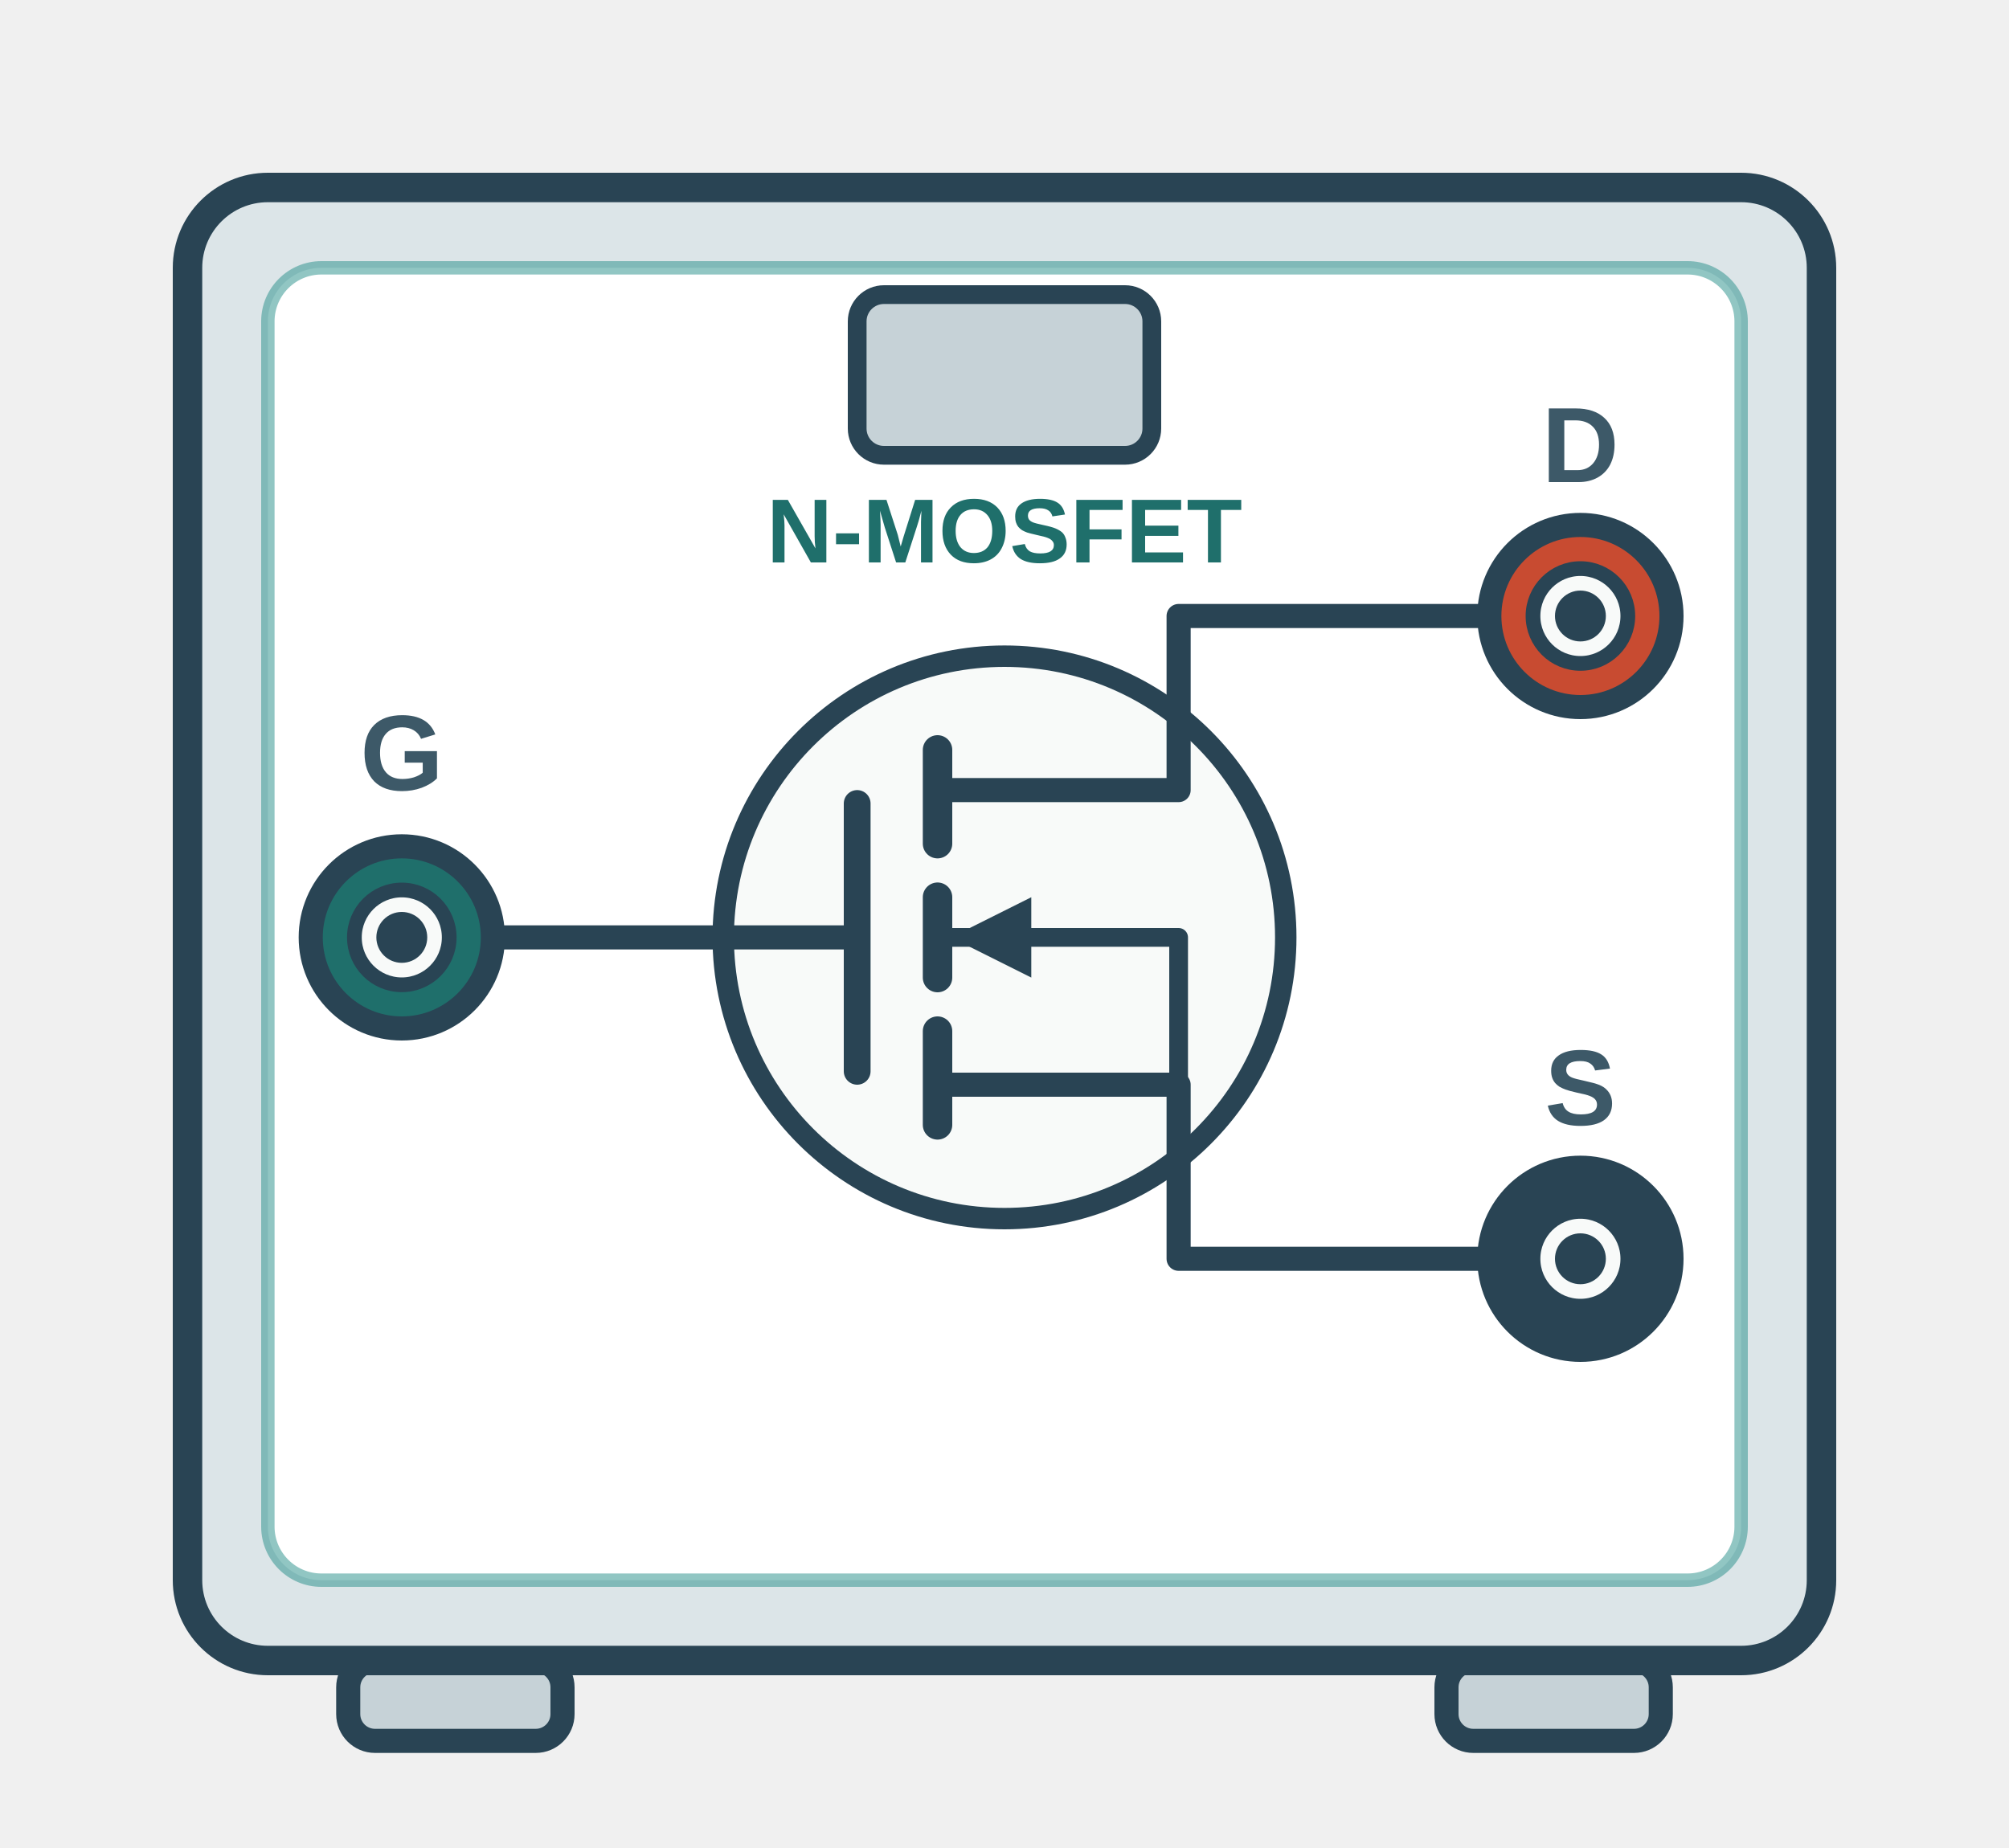
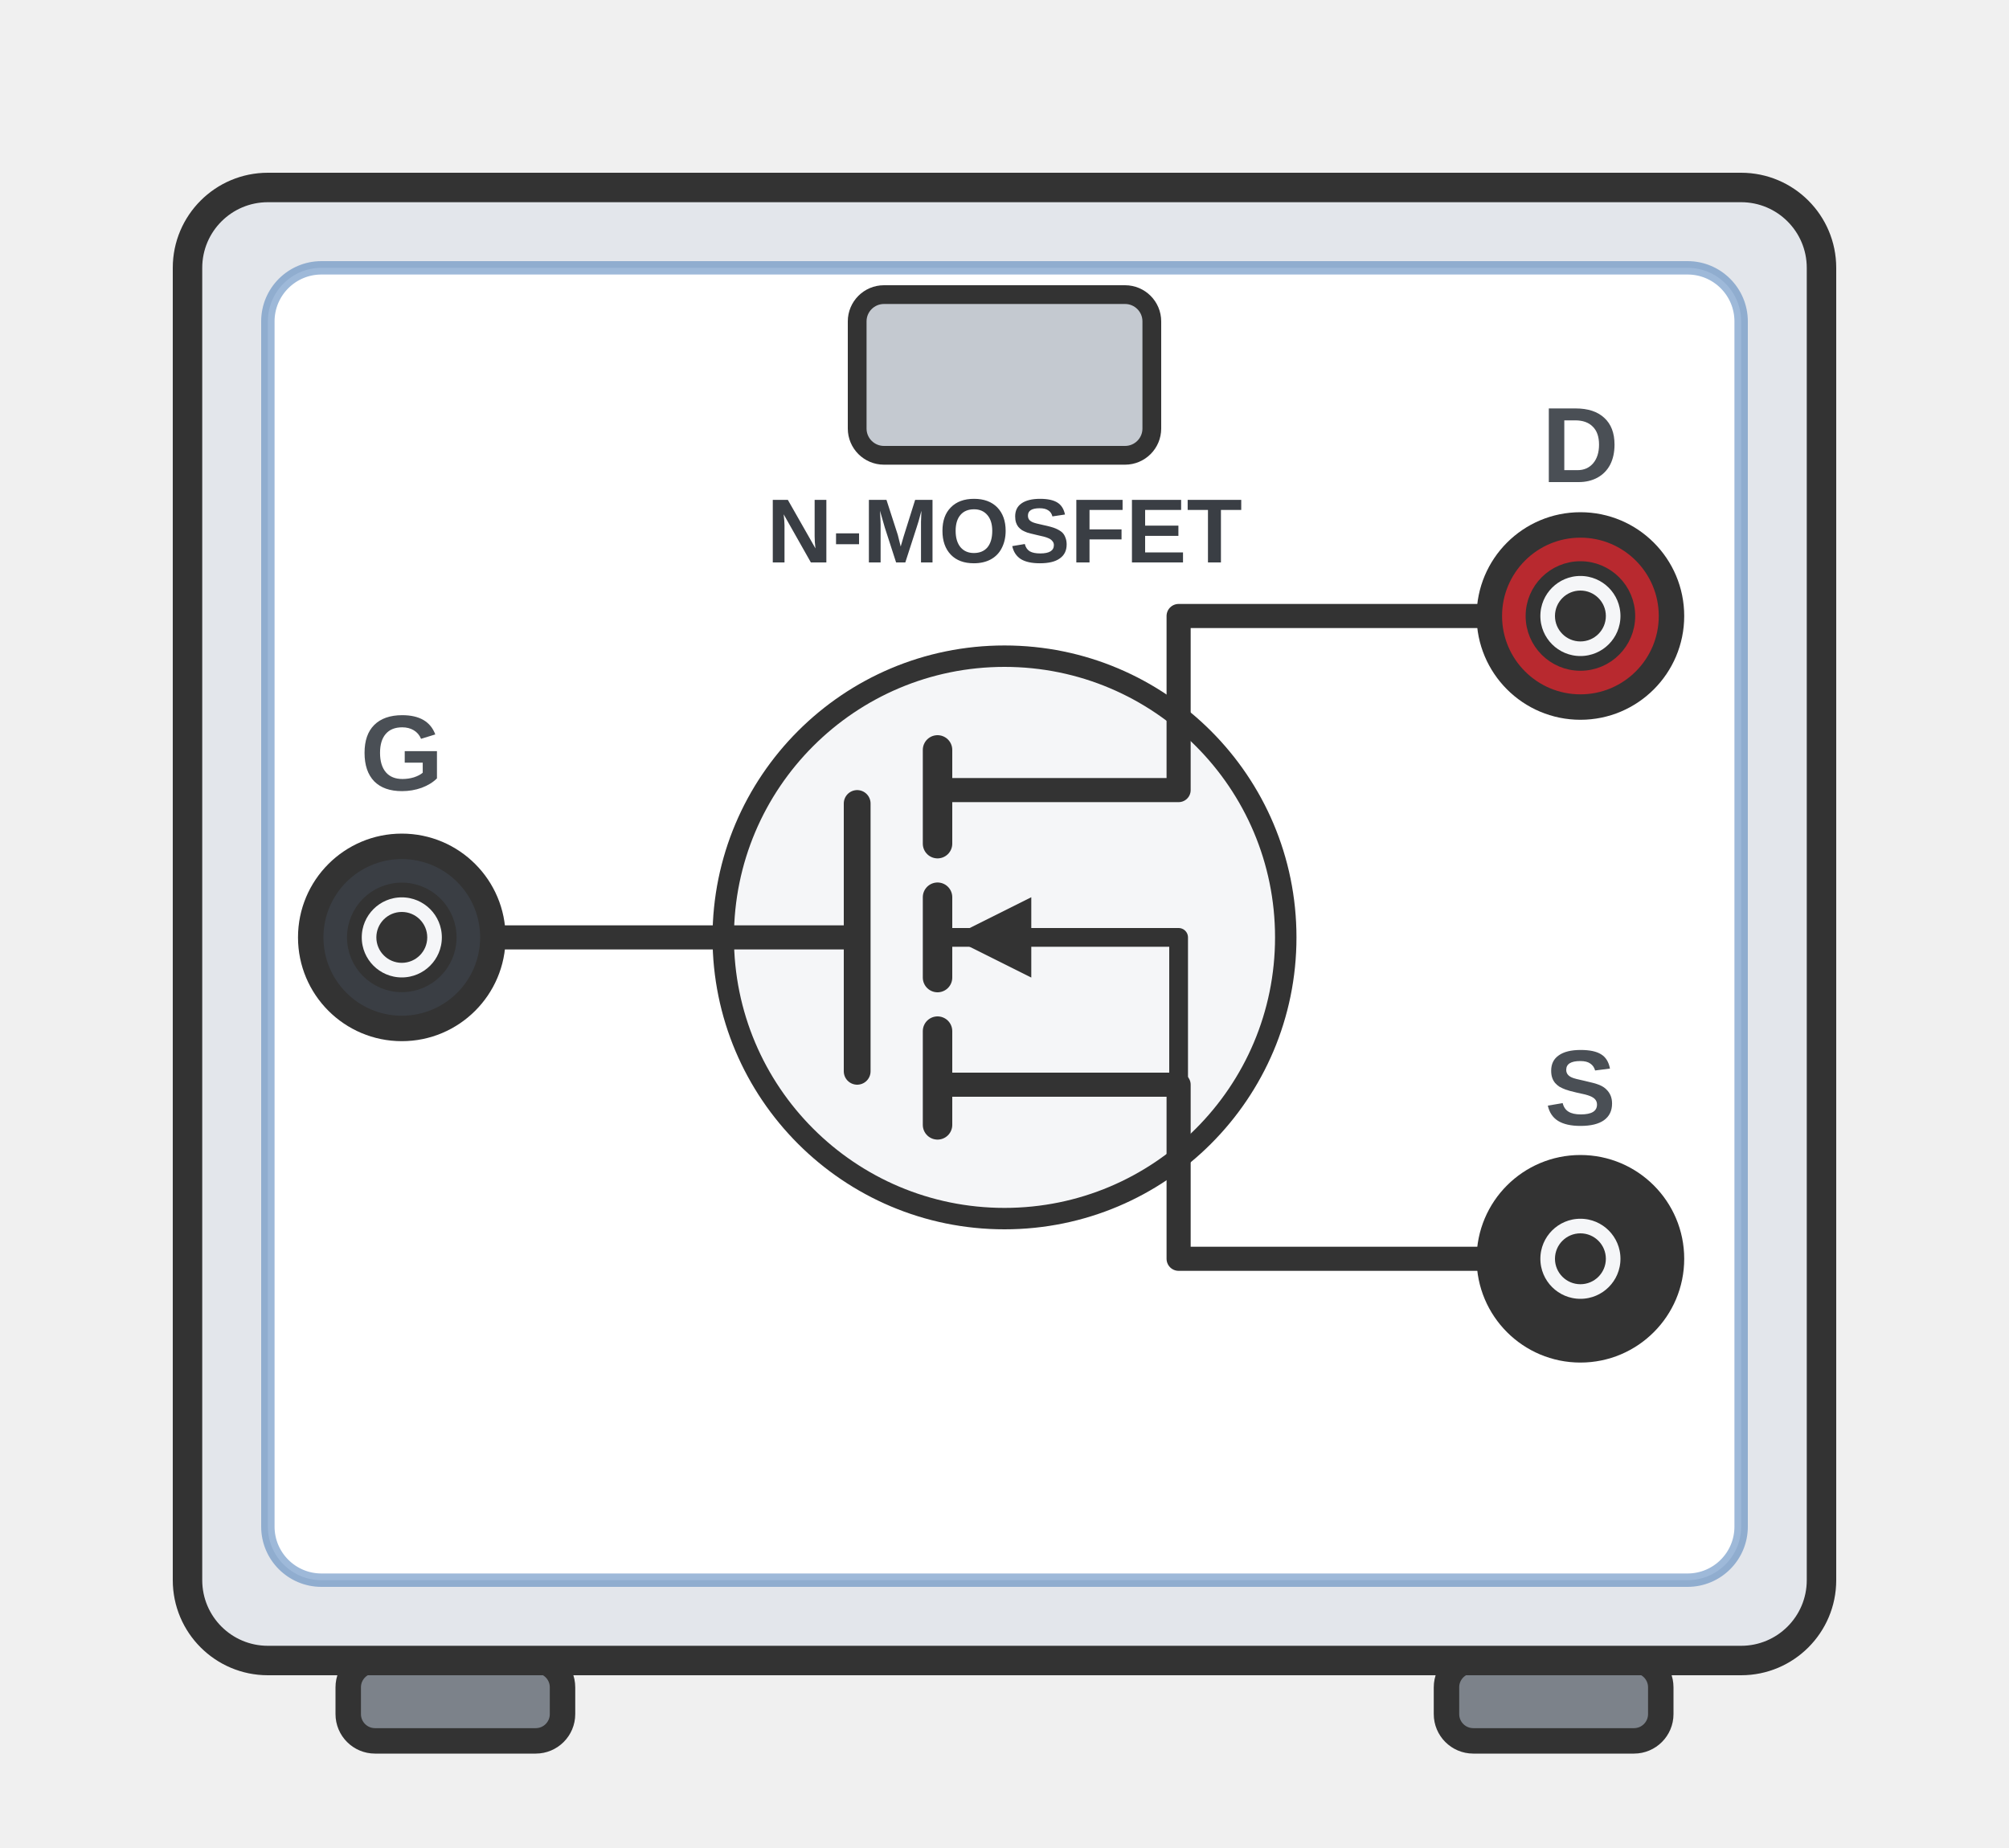
<svg xmlns="http://www.w3.org/2000/svg" width="150" height="138" viewBox="0 0 150 138">
-   <g stroke="#294454" stroke-width="2.4" stroke-linecap="round" stroke-linejoin="round" fill="none">
-     <rect x="26" y="124" width="16" height="6" rx="2" fill="#C6D2D7" stroke="#294454" stroke-width="1.8" />
-     <rect x="108" y="124" width="16" height="6" rx="2" fill="#C6D2D7" stroke="#294454" stroke-width="1.8" />
-     <rect x="14" y="14" width="122" height="110" rx="6" fill="#DCE5E8" stroke="#294454" stroke-width="2.2" />
-     <rect x="20" y="20" width="110" height="98" rx="4" fill="#FFFFFF" stroke="#258F89" stroke-width="1.0" stroke-opacity="0.5" />
-     <rect x="64" y="22" width="22" height="12" rx="2" fill="#C6D2D7" stroke="#294454" stroke-width="1.4" />
-     <text x="75" y="42" fill="#1F6F6B" stroke="none" font-family="Segoe UI, Arial, sans-serif" font-size="6.8" font-weight="700" text-anchor="middle">N-MOSFET</text>
-     <circle cx="75" cy="70" r="21" fill="#F8FAF9" stroke="#294454" stroke-width="1.6" />
-     <line x1="64" y1="60" x2="64" y2="80" stroke="#294454" stroke-width="2.0" />
-     <line x1="34" y1="70" x2="64" y2="70" stroke="#294454" stroke-width="1.8" />
-     <line x1="70" y1="56" x2="70" y2="63" stroke="#294454" stroke-width="2.2" />
-     <line x1="70" y1="67" x2="70" y2="73" stroke="#294454" stroke-width="2.2" />
-     <line x1="70" y1="77" x2="70" y2="84" stroke="#294454" stroke-width="2.2" />
-     <path d="M70 59 H88 V46 H114" fill="none" stroke="#294454" stroke-width="1.8" />
-     <path d="M70 81 H88 V94 H114" fill="none" stroke="#294454" stroke-width="1.8" />
-     <path d="M71 70 H88 V81" fill="none" stroke="#294454" stroke-width="1.4" />
-     <polygon points="71,70 77,67 77,73" fill="#294454" stroke="none" />
-     <circle cx="30" cy="70" r="6.8" fill="#1F6F6B" stroke="#294454" stroke-width="1.8" />
-     <circle cx="30" cy="70" r="3.54" fill="#F8FAF9" stroke="#294454" stroke-width="1.1" />
-     <circle cx="30" cy="70" r="1.9" fill="#294454" stroke="none" />
-     <text x="30" y="59" fill="#3D5968" stroke="none" font-family="Segoe UI, Arial, sans-serif" font-size="8" font-weight="700" text-anchor="middle">G</text>
-     <circle cx="118" cy="46" r="6.8" fill="#C84B31" stroke="#294454" stroke-width="1.8" />
-     <circle cx="118" cy="46" r="3.54" fill="#F8FAF9" stroke="#294454" stroke-width="1.1" />
-     <circle cx="118" cy="46" r="1.9" fill="#294454" stroke="none" />
-     <text x="118" y="36" fill="#3D5968" stroke="none" font-family="Segoe UI, Arial, sans-serif" font-size="8" font-weight="700" text-anchor="middle">D</text>
-     <circle cx="118" cy="94" r="6.8" fill="#294454" stroke="#294454" stroke-width="1.8" />
-     <circle cx="118" cy="94" r="3.54" fill="#F8FAF9" stroke="#294454" stroke-width="1.1" />
-     <circle cx="118" cy="94" r="1.9" fill="#294454" stroke="none" />
-     <text x="118" y="84" fill="#3D5968" stroke="none" font-family="Segoe UI, Arial, sans-serif" font-size="8" font-weight="700" text-anchor="middle">S</text>
+   <g stroke="#333333" stroke-width="2.6" stroke-linecap="round" stroke-linejoin="round" fill="none">
+     <rect x="26" y="124" width="16" height="6" rx="2" fill="#7C828A" stroke="#333333" stroke-width="1.9" />
+     <rect x="108" y="124" width="16" height="6" rx="2" fill="#7C828A" stroke="#333333" stroke-width="1.9" />
+     <rect x="14" y="14" width="122" height="110" rx="6" fill="#E3E6EB" stroke="#333333" stroke-width="2.2" />
+     <rect x="20" y="20" width="110" height="98" rx="4" fill="#FFFFFF" stroke="#3E74B4" stroke-width="1.0" stroke-opacity="0.5" />
+     <rect x="64" y="22" width="22" height="12" rx="2" fill="#C4C9D0" stroke="#333333" stroke-width="1.4" />
+     <text x="75" y="42" fill="#3A3E44" stroke="none" font-family="Segoe UI, Arial, sans-serif" font-size="6.8" font-weight="700" text-anchor="middle">N-MOSFET</text>
+     <circle cx="75" cy="70" r="21" fill="#F5F6F8" stroke="#333333" stroke-width="1.6" />
+     <line x1="64" y1="60" x2="64" y2="80" stroke="#333333" stroke-width="2.0" />
+     <line x1="34" y1="70" x2="64" y2="70" stroke="#333333" stroke-width="1.8" />
+     <line x1="70" y1="56" x2="70" y2="63" stroke="#333333" stroke-width="2.2" />
+     <line x1="70" y1="67" x2="70" y2="73" stroke="#333333" stroke-width="2.2" />
+     <line x1="70" y1="77" x2="70" y2="84" stroke="#333333" stroke-width="2.2" />
+     <path d="M70 59 H88 V46 H114" fill="none" stroke="#333333" stroke-width="1.8" />
+     <path d="M70 81 H88 V94 H114" fill="none" stroke="#333333" stroke-width="1.8" />
+     <path d="M71 70 H88 V81" fill="none" stroke="#333333" stroke-width="1.4" />
+     <polygon points="71,70 77,67 77,73" fill="#333333" stroke="none" />
+     <circle cx="30" cy="70" r="6.8" fill="#3A3E44" stroke="#333333" stroke-width="1.9" />
+     <circle cx="30" cy="70" r="3.54" fill="#F5F6F8" stroke="#333333" stroke-width="1.1" />
+     <circle cx="30" cy="70" r="1.9" fill="#333333" stroke="none" />
+     <text x="30" y="59" fill="#4A4F55" stroke="none" font-family="Segoe UI, Arial, sans-serif" font-size="8" font-weight="700" text-anchor="middle">G</text>
+     <circle cx="118" cy="46" r="6.8" fill="#B8292F" stroke="#333333" stroke-width="1.9" />
+     <circle cx="118" cy="46" r="3.54" fill="#F5F6F8" stroke="#333333" stroke-width="1.1" />
+     <circle cx="118" cy="46" r="1.9" fill="#333333" stroke="none" />
+     <text x="118" y="36" fill="#4A4F55" stroke="none" font-family="Segoe UI, Arial, sans-serif" font-size="8" font-weight="700" text-anchor="middle">D</text>
+     <circle cx="118" cy="94" r="6.8" fill="#333333" stroke="#333333" stroke-width="1.9" />
+     <circle cx="118" cy="94" r="3.54" fill="#F5F6F8" stroke="#333333" stroke-width="1.1" />
+     <circle cx="118" cy="94" r="1.9" fill="#333333" stroke="none" />
+     <text x="118" y="84" fill="#4A4F55" stroke="none" font-family="Segoe UI, Arial, sans-serif" font-size="8" font-weight="700" text-anchor="middle">S</text>
  </g>
</svg>
